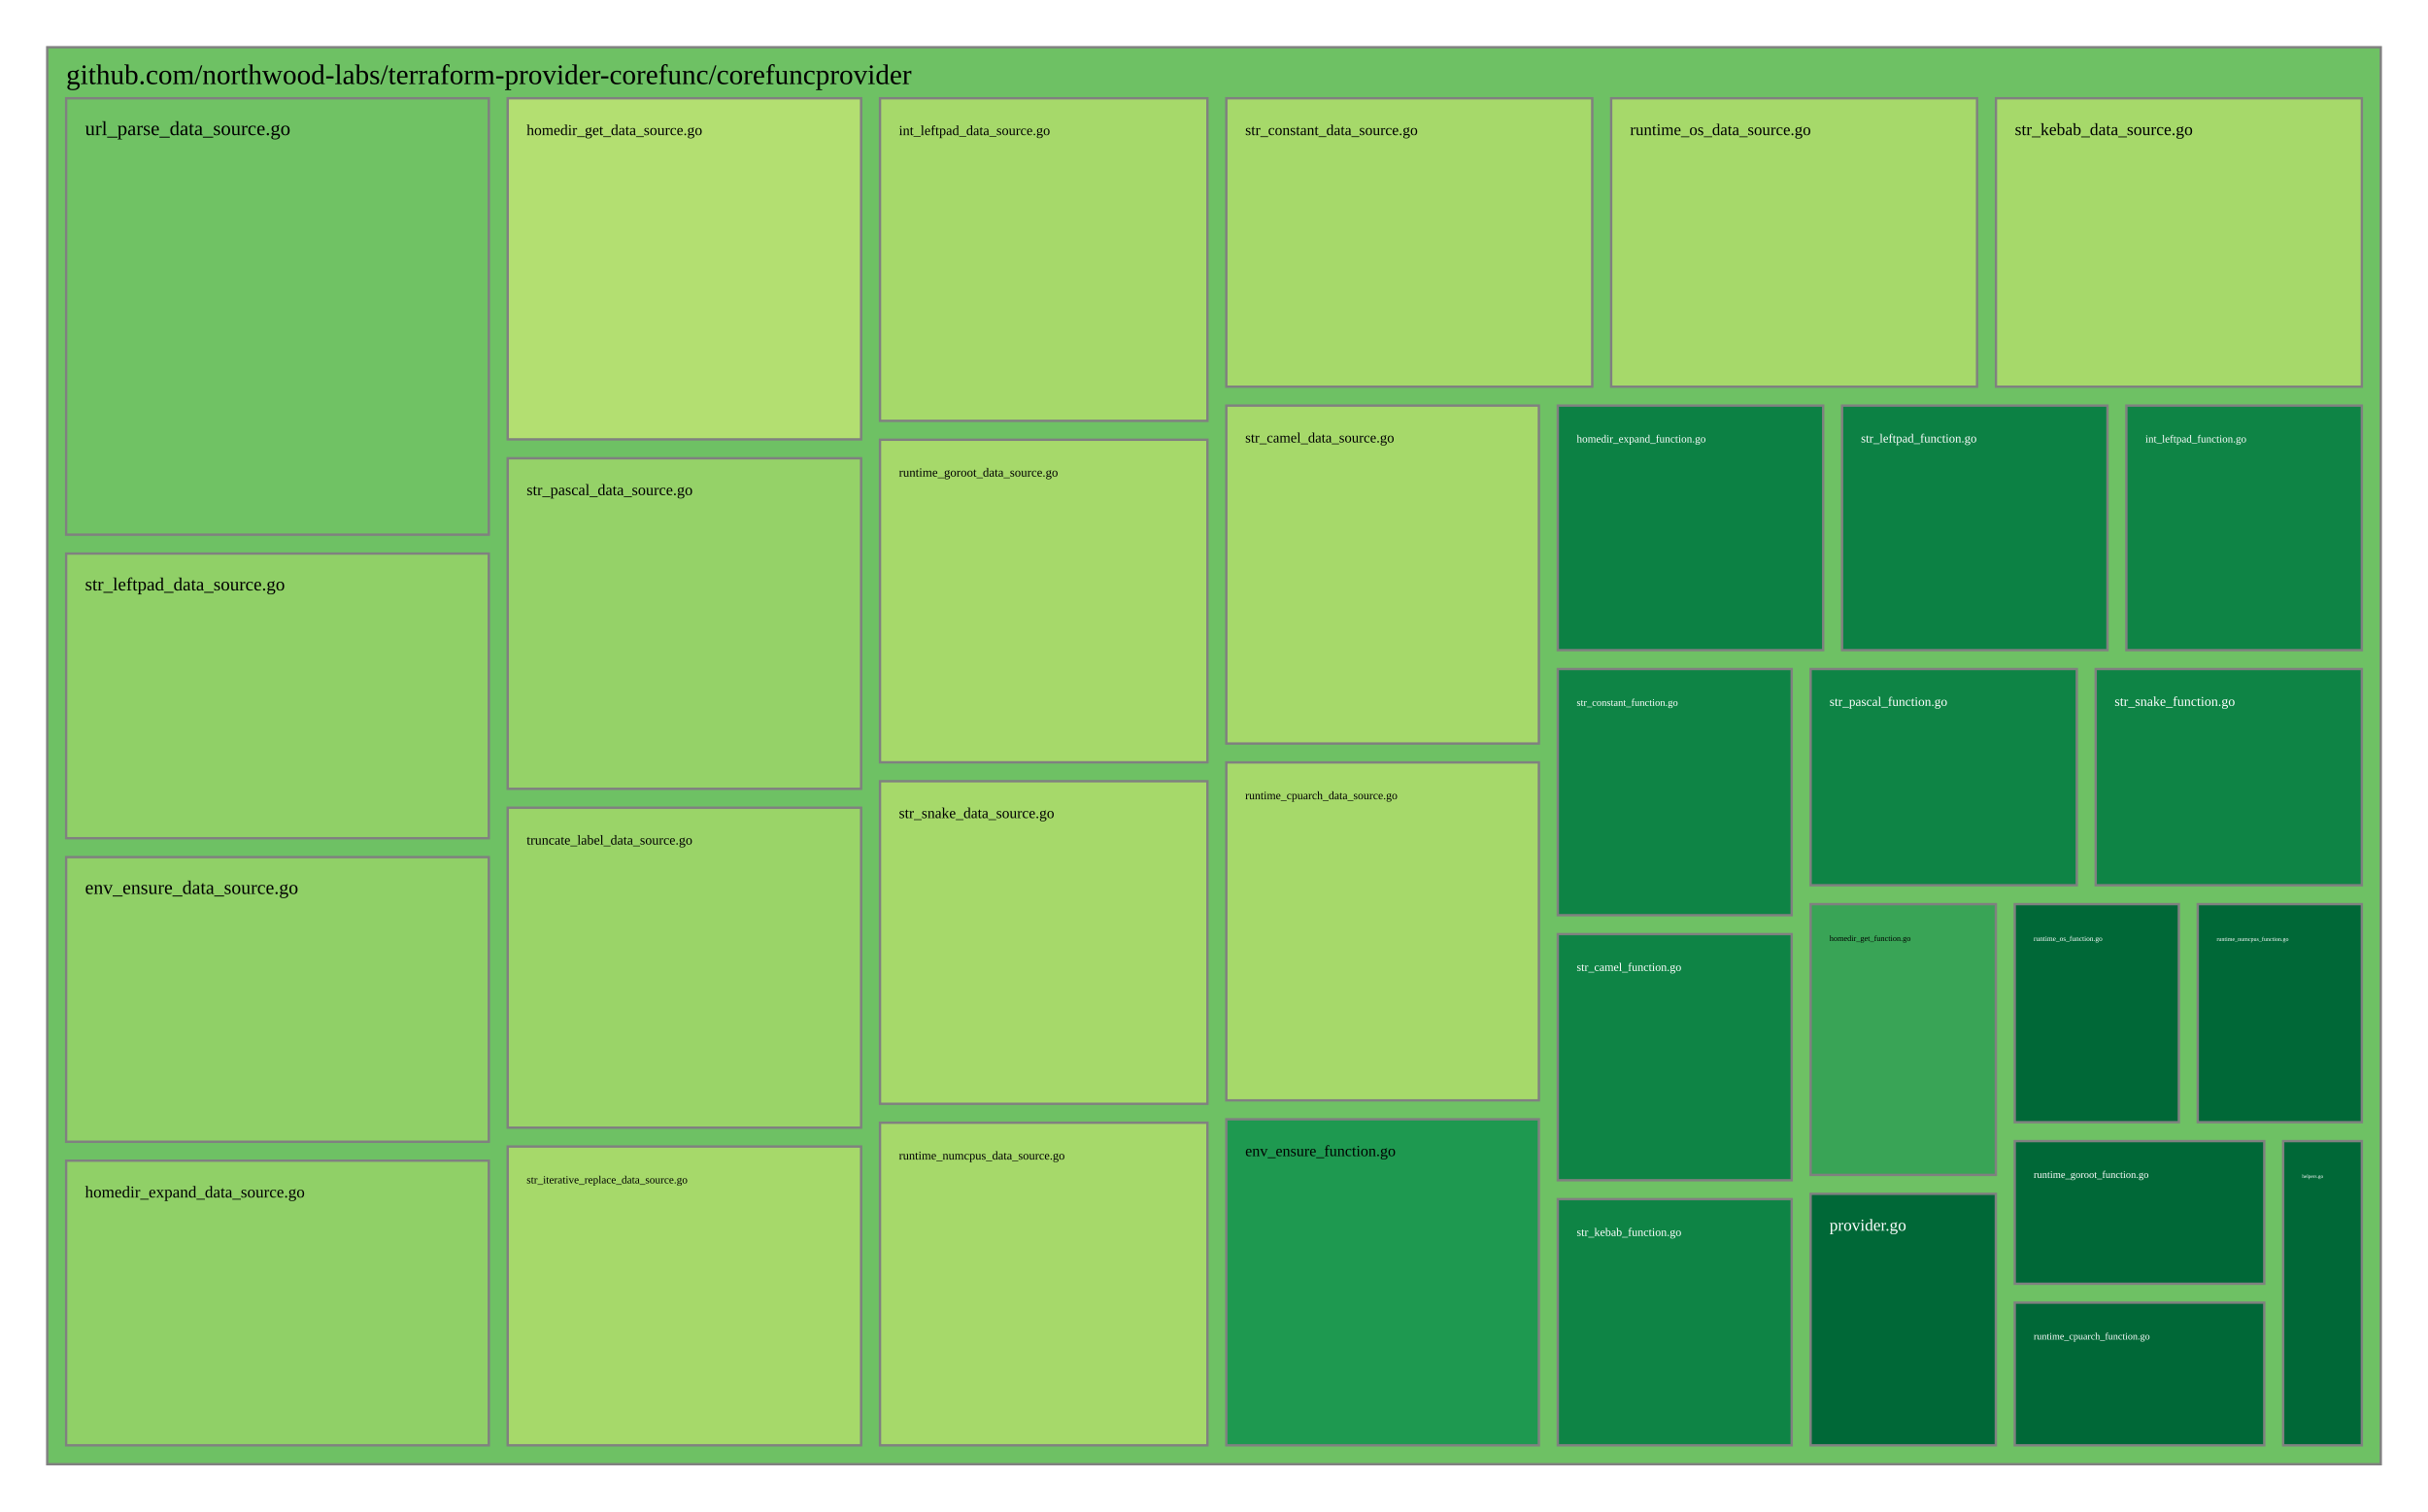
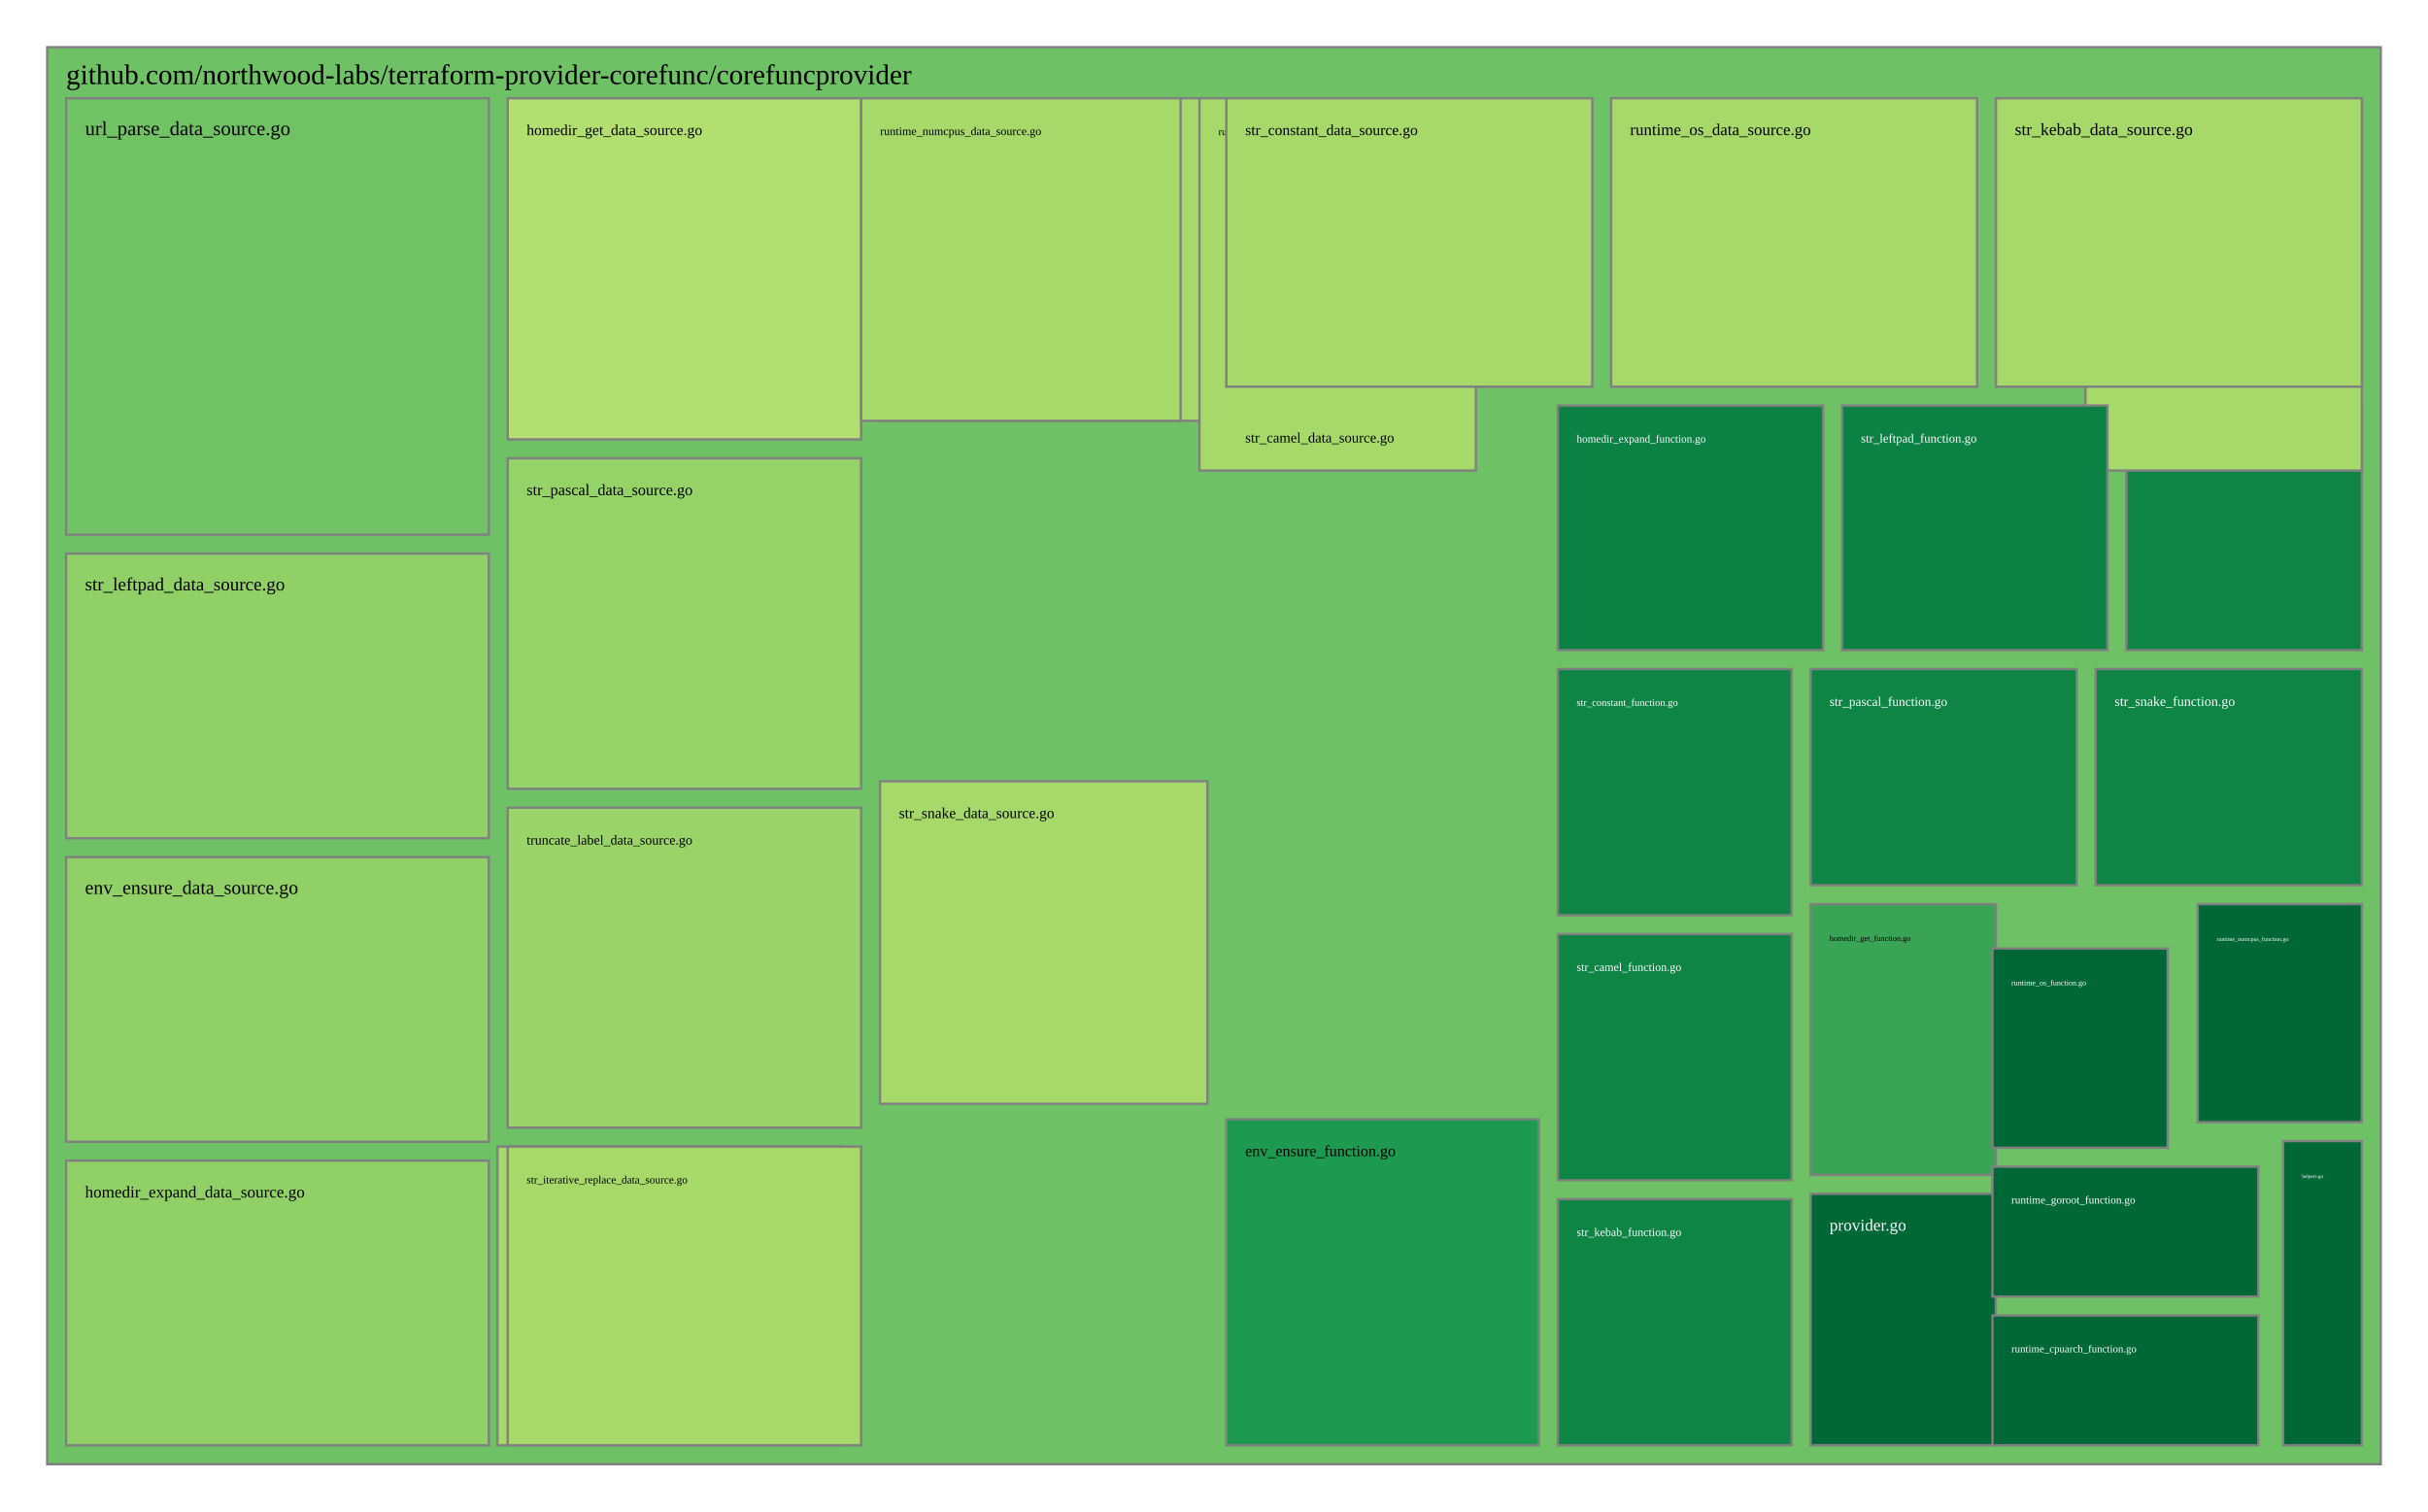
<svg xmlns="http://www.w3.org/2000/svg" viewBox="0 0 1028 640" style="background: white none repeat scroll 0% 0%;">
  <g>
    <rect x="20" y="20" width="988" height="600" style="fill: rgba(110, 193, 100, 65535);opacity:1;fill-opacity:1;stroke:rgba(128,128,128,65535);stroke-width:1px;stroke-opacity:1;" />
    <text data-notex="1" text-anchor="start" transform="translate(28,35.6) scale(1)" style="font-family: Open Sans, verdana, arial, sans-serif !important; font-size: 12px; fill: rgb(0, 0, 0, 65535); fill-opacity: 1; white-space: pre;" data-math="N">github.com/northwood-labs/terraform-provider-corefunc/corefuncprovider</text>
  </g>
  <g>
    <rect x="28" y="362.933" width="178.958" height="120.533" style="fill: rgba(144, 208, 103, 65535);opacity:1;fill-opacity:1;stroke:rgba(128,128,128,65535);stroke-width:1px;stroke-opacity:1;" />
    <text data-notex="1" text-anchor="start" transform="translate(36,378.5333) scale(0.67899)" style="font-family: Open Sans, verdana, arial, sans-serif !important; font-size: 12px; fill: rgb(0, 0, 0, 65535); fill-opacity: 1; white-space: pre;" data-math="N">env_ensure_data_source.go</text>
  </g>
  <g>
    <rect x="519.222" y="473.938" width="132.327" height="138.062" style="fill: rgba(30, 153, 80, 65535);opacity:1;fill-opacity:1;stroke:rgba(128,128,128,65535);stroke-width:1px;stroke-opacity:1;" />
    <text data-notex="1" text-anchor="start" transform="translate(527.2219,489.5378) scale(0.550789)" style="font-family: Open Sans, verdana, arial, sans-serif !important; font-size: 12px; fill: rgb(0, 0, 0, 65535); fill-opacity: 1; white-space: pre;" data-math="N">env_ensure_function.go</text>
  </g>
  <g>
    <rect x="966.674" y="483.18" width="33.326" height="128.82" style="fill: rgba(0, 104, 55, 65535);opacity:1;fill-opacity:1;stroke:rgba(128,128,128,65535);stroke-width:1px;stroke-opacity:1;" />
    <text data-notex="1" text-anchor="start" transform="translate(974.6744,498.7796) scale(0.180475)" style="font-family: Open Sans, verdana, arial, sans-serif !important; font-size: 12px; fill: rgb(255, 255, 255, 65535); fill-opacity: 1; white-space: pre;" data-math="N">helpers.go</text>
  </g>
  <g>
    <rect x="28" y="491.467" width="178.958" height="120.533" style="fill: rgba(144, 208, 103, 65535);opacity:1;fill-opacity:1;stroke:rgba(128,128,128,65535);stroke-width:1px;stroke-opacity:1;" />
    <text data-notex="1" text-anchor="start" transform="translate(36,507.0667) scale(0.585336)" style="font-family: Open Sans, verdana, arial, sans-serif !important; font-size: 12px; fill: rgb(0, 0, 0, 65535); fill-opacity: 1; white-space: pre;" data-math="N">homedir_expand_data_source.go</text>
  </g>
  <g>
    <rect x="659.549" y="171.74" width="112.374" height="103.558" style="fill: rgba(12, 129, 68, 65535);opacity:1;fill-opacity:1;stroke:rgba(128,128,128,65535);stroke-width:1px;stroke-opacity:1;" />
    <text data-notex="1" text-anchor="start" transform="translate(667.5485,187.34) scale(0.386114)" style="font-family: Open Sans, verdana, arial, sans-serif !important; font-size: 12px; fill: rgb(255, 255, 255, 65535); fill-opacity: 1; white-space: pre;" data-math="N">homedir_expand_function.go</text>
  </g>
  <g>
    <rect x="214.958" y="41.6" width="149.631" height="144.447" style="fill: rgba(179, 223, 113, 65535);opacity:1;fill-opacity:1;stroke:rgba(128,128,128,65535);stroke-width:1px;stroke-opacity:1;" />
    <text data-notex="1" text-anchor="start" transform="translate(222.9576,57.2) scale(0.53538)" style="font-family: Open Sans, verdana, arial, sans-serif !important; font-size: 12px; fill: rgb(0, 0, 0, 65535); fill-opacity: 1; white-space: pre;" data-math="N">homedir_get_data_source.go</text>
  </g>
  <g>
    <rect x="766.603" y="382.845" width="78.426" height="114.667" style="fill: rgba(57, 164, 86, 65535);opacity:1;fill-opacity:1;stroke:rgba(128,128,128,65535);stroke-width:1px;stroke-opacity:1;" />
    <text data-notex="1" text-anchor="start" transform="translate(774.6029,398.4446) scale(0.282727)" style="font-family: Open Sans, verdana, arial, sans-serif !important; font-size: 12px; fill: rgb(0, 0, 0, 65535); fill-opacity: 1; white-space: pre;" data-math="N">homedir_get_function.go</text>
  </g>
  <g>
    <rect x="372.589" y="41.6" width="138.633" height="136.6" style="fill: rgba(166, 217, 106, 65535);opacity:1;fill-opacity:1;stroke:rgba(128,128,128,65535);stroke-width:1px;stroke-opacity:1;" />
    <text data-notex="1" text-anchor="start" transform="translate(380.5885,57.2) scale(0.49132)" style="font-family: Open Sans, verdana, arial, sans-serif !important; font-size: 12px; fill: rgb(0, 0, 0, 65535); fill-opacity: 1; white-space: pre;" data-math="N">int_leftpad_data_source.go</text>
  </g>
  <g>
    <rect x="900.297" y="171.74" width="99.703" height="103.558" style="fill: rgba(14, 132, 69, 65535);opacity:1;fill-opacity:1;stroke:rgba(128,128,128,65535);stroke-width:1px;stroke-opacity:1;" />
    <text data-notex="1" text-anchor="start" transform="translate(908.2968,187.34) scale(0.37909)" style="font-family: Open Sans, verdana, arial, sans-serif !important; font-size: 12px; fill: rgb(255, 255, 255, 65535); fill-opacity: 1; white-space: pre;" data-math="N">int_leftpad_function.go</text>
  </g>
  <g>
    <rect x="766.603" y="505.511" width="78.426" height="106.489" style="fill: rgba(0, 104, 55, 65535);opacity:1;fill-opacity:1;stroke:rgba(128,128,128,65535);stroke-width:1px;stroke-opacity:1;" />
    <text data-notex="1" text-anchor="start" transform="translate(774.6029,521.1112) scale(0.591156)" style="font-family: Open Sans, verdana, arial, sans-serif !important; font-size: 12px; fill: rgb(255, 255, 255, 65535); fill-opacity: 1; white-space: pre;" data-math="N">provider.go</text>
  </g>
  <g>
-     <rect x="519.222" y="322.839" width="132.327" height="143.099" style="fill: rgba(166, 217, 106, 65535);opacity:1;fill-opacity:1;stroke:rgba(128,128,128,65535);stroke-width:1px;stroke-opacity:1;" />
-     <text data-notex="1" text-anchor="start" transform="translate(527.2219,338.4389) scale(0.403912)" style="font-family: Open Sans, verdana, arial, sans-serif !important; font-size: 12px; fill: rgb(0, 0, 0, 65535); fill-opacity: 1; white-space: pre;" data-math="N">runtime_cpuarch_data_source.go</text>
+     <rect x="210.631" y="485.488" width="145.983" height="126.512" style="fill: rgba(166, 217, 106, 65535);opacity:1;fill-opacity:1;stroke:rgba(128,128,128,65535);stroke-width:1px;stroke-opacity:1;" />
+     <text data-notex="1" text-anchor="start" transform="translate(218.6309,501.0884) scale(0.45133)" style="font-family: Open Sans, verdana, arial, sans-serif !important; font-size: 12px; fill: rgb(0, 0, 0, 65535); fill-opacity: 1; white-space: pre;" data-math="N">runtime_cpuarch_data_source.go</text>
  </g>
  <g>
-     <rect x="853.029" y="551.59" width="105.645" height="60.41" style="fill: rgba(0, 104, 55, 65535);opacity:1;fill-opacity:1;stroke:rgba(128,128,128,65535);stroke-width:1px;stroke-opacity:1;" />
-     <text data-notex="1" text-anchor="start" transform="translate(861.029,567.1898) scale(0.345854)" style="font-family: Open Sans, verdana, arial, sans-serif !important; font-size: 12px; fill: rgb(255, 255, 255, 65535); fill-opacity: 1; white-space: pre;" data-math="N">runtime_cpuarch_function.go</text>
+     <rect x="843.591" y="557.009" width="112.567" height="54.991" style="fill: rgba(0, 104, 55, 65535);opacity:1;fill-opacity:1;stroke:rgba(128,128,128,65535);stroke-width:1px;stroke-opacity:1;" />
+     <text data-notex="1" text-anchor="start" transform="translate(851.5908,572.6093) scale(0.372557)" style="font-family: Open Sans, verdana, arial, sans-serif !important; font-size: 12px; fill: rgb(255, 255, 255, 65535); fill-opacity: 1; white-space: pre;" data-math="N">runtime_cpuarch_function.go</text>
  </g>
  <g>
-     <rect x="372.589" y="186.2" width="138.633" height="136.6" style="fill: rgba(166, 217, 106, 65535);opacity:1;fill-opacity:1;stroke:rgba(128,128,128,65535);stroke-width:1px;stroke-opacity:1;" />
-     <text data-notex="1" text-anchor="start" transform="translate(380.5885,201.8) scale(0.440494)" style="font-family: Open Sans, verdana, arial, sans-serif !important; font-size: 12px; fill: rgb(0, 0, 0, 65535); fill-opacity: 1; white-space: pre;" data-math="N">runtime_goroot_data_source.go</text>
+     <rect x="507.854" y="41.6" width="117.037" height="157.652" style="fill: rgba(166, 217, 106, 65535);opacity:1;fill-opacity:1;stroke:rgba(128,128,128,65535);stroke-width:1px;stroke-opacity:1;" />
+     <text data-notex="1" text-anchor="start" transform="translate(515.8538,57.2) scale(0.362919)" style="font-family: Open Sans, verdana, arial, sans-serif !important; font-size: 12px; fill: rgb(0, 0, 0, 65535); fill-opacity: 1; white-space: pre;" data-math="N">runtime_goroot_data_source.go</text>
  </g>
  <g>
-     <rect x="853.029" y="483.18" width="105.645" height="60.41" style="fill: rgba(0, 104, 55, 65535);opacity:1;fill-opacity:1;stroke:rgba(128,128,128,65535);stroke-width:1px;stroke-opacity:1;" />
-     <text data-notex="1" text-anchor="start" transform="translate(861.029,498.7796) scale(0.359156)" style="font-family: Open Sans, verdana, arial, sans-serif !important; font-size: 12px; fill: rgb(255, 255, 255, 65535); fill-opacity: 1; white-space: pre;" data-math="N">runtime_goroot_function.go</text>
+     <rect x="843.591" y="494.019" width="112.567" height="54.991" style="fill: rgba(0, 104, 55, 65535);opacity:1;fill-opacity:1;stroke:rgba(128,128,128,65535);stroke-width:1px;stroke-opacity:1;" />
+     <text data-notex="1" text-anchor="start" transform="translate(851.5908,509.6186) scale(0.386886)" style="font-family: Open Sans, verdana, arial, sans-serif !important; font-size: 12px; fill: rgb(255, 255, 255, 65535); fill-opacity: 1; white-space: pre;" data-math="N">runtime_goroot_function.go</text>
  </g>
  <g>
-     <rect x="372.589" y="475.4" width="138.633" height="136.6" style="fill: rgba(166, 217, 106, 65535);opacity:1;fill-opacity:1;stroke:rgba(128,128,128,65535);stroke-width:1px;stroke-opacity:1;" />
-     <text data-notex="1" text-anchor="start" transform="translate(380.5885,491) scale(0.42581)" style="font-family: Open Sans, verdana, arial, sans-serif !important; font-size: 12px; fill: rgb(0, 0, 0, 65535); fill-opacity: 1; white-space: pre;" data-math="N">runtime_numcpus_data_source.go</text>
+     <rect x="364.614" y="41.6" width="135.24" height="136.6" style="fill: rgba(166, 217, 106, 65535);opacity:1;fill-opacity:1;stroke:rgba(128,128,128,65535);stroke-width:1px;stroke-opacity:1;" />
+     <text data-notex="1" text-anchor="start" transform="translate(372.6139,57.2) scale(0.414028)" style="font-family: Open Sans, verdana, arial, sans-serif !important; font-size: 12px; fill: rgb(0, 0, 0, 65535); fill-opacity: 1; white-space: pre;" data-math="N">runtime_numcpus_data_source.go</text>
  </g>
  <g>
    <rect x="930.515" y="382.845" width="69.485" height="92.335" style="fill: rgba(0, 104, 55, 65535);opacity:1;fill-opacity:1;stroke:rgba(128,128,128,65535);stroke-width:1px;stroke-opacity:1;" />
    <text data-notex="1" text-anchor="start" transform="translate(938.5145,398.4446) scale(0.206348)" style="font-family: Open Sans, verdana, arial, sans-serif !important; font-size: 12px; fill: rgb(255, 255, 255, 65535); fill-opacity: 1; white-space: pre;" data-math="N">runtime_numcpus_function.go</text>
  </g>
  <g>
    <rect x="682.148" y="41.6" width="154.926" height="122.14" style="fill: rgba(166, 217, 106, 65535);opacity:1;fill-opacity:1;stroke:rgba(128,128,128,65535);stroke-width:1px;stroke-opacity:1;" />
    <text data-notex="1" text-anchor="start" transform="translate(690.148,57.2) scale(0.578858)" style="font-family: Open Sans, verdana, arial, sans-serif !important; font-size: 12px; fill: rgb(0, 0, 0, 65535); fill-opacity: 1; white-space: pre;" data-math="N">runtime_os_data_source.go</text>
  </g>
  <g>
-     <rect x="853.029" y="382.845" width="69.485" height="92.335" style="fill: rgba(0, 104, 55, 65535);opacity:1;fill-opacity:1;stroke:rgba(128,128,128,65535);stroke-width:1px;stroke-opacity:1;" />
-     <text data-notex="1" text-anchor="start" transform="translate(861.029,398.4446) scale(0.253246)" style="font-family: Open Sans, verdana, arial, sans-serif !important; font-size: 12px; fill: rgb(255, 255, 255, 65535); fill-opacity: 1; white-space: pre;" data-math="N">runtime_os_function.go</text>
+     <rect x="843.591" y="401.632" width="74.205" height="84.386" style="fill: rgba(0, 104, 55, 65535);opacity:1;fill-opacity:1;stroke:rgba(128,128,128,65535);stroke-width:1px;stroke-opacity:1;" />
+     <text data-notex="1" text-anchor="start" transform="translate(851.5908,417.2323) scale(0.27559)" style="font-family: Open Sans, verdana, arial, sans-serif !important; font-size: 12px; fill: rgb(255, 255, 255, 65535); fill-opacity: 1; white-space: pre;" data-math="N">runtime_os_function.go</text>
  </g>
  <g>
-     <rect x="519.222" y="171.74" width="132.327" height="143.099" style="fill: rgba(166, 217, 106, 65535);opacity:1;fill-opacity:1;stroke:rgba(128,128,128,65535);stroke-width:1px;stroke-opacity:1;" />
+     <rect x="882.963" y="41.6" width="117.037" height="157.652" style="fill: rgba(166, 217, 106, 65535);opacity:1;fill-opacity:1;stroke:rgba(128,128,128,65535);stroke-width:1px;stroke-opacity:1;" />
    <text data-notex="1" text-anchor="start" transform="translate(527.2219,187.34) scale(0.50489)" style="font-family: Open Sans, verdana, arial, sans-serif !important; font-size: 12px; fill: rgb(0, 0, 0, 65535); fill-opacity: 1; white-space: pre;" data-math="N">str_camel_data_source.go</text>
  </g>
  <g>
    <rect x="659.549" y="395.532" width="99.054" height="104.234" style="fill: rgba(14, 132, 69, 65535);opacity:1;fill-opacity:1;stroke:rgba(128,128,128,65535);stroke-width:1px;stroke-opacity:1;" />
    <text data-notex="1" text-anchor="start" transform="translate(667.5485,411.1319) scale(0.411976)" style="font-family: Open Sans, verdana, arial, sans-serif !important; font-size: 12px; fill: rgb(255, 255, 255, 65535); fill-opacity: 1; white-space: pre;" data-math="N">str_camel_function.go</text>
  </g>
  <g>
    <rect x="519.222" y="41.6" width="154.926" height="122.14" style="fill: rgba(166, 217, 106, 65535);opacity:1;fill-opacity:1;stroke:rgba(128,128,128,65535);stroke-width:1px;stroke-opacity:1;" />
    <text data-notex="1" text-anchor="start" transform="translate(527.2219,57.2) scale(0.53598)" style="font-family: Open Sans, verdana, arial, sans-serif !important; font-size: 12px; fill: rgb(0, 0, 0, 65535); fill-opacity: 1; white-space: pre;" data-math="N">str_constant_data_source.go</text>
  </g>
  <g>
    <rect x="659.549" y="283.298" width="99.054" height="104.234" style="fill: rgba(14, 132, 69, 65535);opacity:1;fill-opacity:1;stroke:rgba(128,128,128,65535);stroke-width:1px;stroke-opacity:1;" />
    <text data-notex="1" text-anchor="start" transform="translate(667.5485,298.8979) scale(0.360479)" style="font-family: Open Sans, verdana, arial, sans-serif !important; font-size: 12px; fill: rgb(255, 255, 255, 65535); fill-opacity: 1; white-space: pre;" data-math="N">str_constant_function.go</text>
  </g>
  <g>
    <rect x="214.958" y="485.488" width="149.631" height="126.512" style="fill: rgba(166, 217, 106, 65535);opacity:1;fill-opacity:1;stroke:rgba(128,128,128,65535);stroke-width:1px;stroke-opacity:1;" />
    <text data-notex="1" text-anchor="start" transform="translate(222.9576,501.0884) scale(0.386664)" style="font-family: Open Sans, verdana, arial, sans-serif !important; font-size: 12px; fill: rgb(0, 0, 0, 65535); fill-opacity: 1; white-space: pre;" data-math="N">str_iterative_replace_data_source.go</text>
  </g>
  <g>
    <rect x="845.074" y="41.6" width="154.926" height="122.14" style="fill: rgba(166, 217, 106, 65535);opacity:1;fill-opacity:1;stroke:rgba(128,128,128,65535);stroke-width:1px;stroke-opacity:1;" />
    <text data-notex="1" text-anchor="start" transform="translate(853.074,57.2) scale(0.602978)" style="font-family: Open Sans, verdana, arial, sans-serif !important; font-size: 12px; fill: rgb(0, 0, 0, 65535); fill-opacity: 1; white-space: pre;" data-math="N">str_kebab_data_source.go</text>
  </g>
  <g>
    <rect x="659.549" y="507.766" width="99.054" height="104.234" style="fill: rgba(14, 132, 69, 65535);opacity:1;fill-opacity:1;stroke:rgba(128,128,128,65535);stroke-width:1px;stroke-opacity:1;" />
    <text data-notex="1" text-anchor="start" transform="translate(667.5485,523.366) scale(0.411976)" style="font-family: Open Sans, verdana, arial, sans-serif !important; font-size: 12px; fill: rgb(255, 255, 255, 65535); fill-opacity: 1; white-space: pre;" data-math="N">str_kebab_function.go</text>
  </g>
  <g>
    <rect x="28" y="234.4" width="178.958" height="120.533" style="fill: rgba(144, 208, 103, 65535);opacity:1;fill-opacity:1;stroke:rgba(128,128,128,65535);stroke-width:1px;stroke-opacity:1;" />
    <text data-notex="1" text-anchor="start" transform="translate(36,250) scale(0.652875)" style="font-family: Open Sans, verdana, arial, sans-serif !important; font-size: 12px; fill: rgb(0, 0, 0, 65535); fill-opacity: 1; white-space: pre;" data-math="N">str_leftpad_data_source.go</text>
  </g>
  <g>
    <rect x="779.923" y="171.74" width="112.374" height="103.558" style="fill: rgba(12, 129, 68, 65535);opacity:1;fill-opacity:1;stroke:rgba(128,128,128,65535);stroke-width:1px;stroke-opacity:1;" />
    <text data-notex="1" text-anchor="start" transform="translate(787.9227,187.34) scale(0.436477)" style="font-family: Open Sans, verdana, arial, sans-serif !important; font-size: 12px; fill: rgb(255, 255, 255, 65535); fill-opacity: 1; white-space: pre;" data-math="N">str_leftpad_function.go</text>
  </g>
  <g>
    <rect x="214.958" y="194.047" width="149.631" height="139.963" style="fill: rgba(149, 210, 104, 65535);opacity:1;fill-opacity:1;stroke:rgba(128,128,128,65535);stroke-width:1px;stroke-opacity:1;" />
    <text data-notex="1" text-anchor="start" transform="translate(222.9576,209.6465) scale(0.556796)" style="font-family: Open Sans, verdana, arial, sans-serif !important; font-size: 12px; fill: rgb(0, 0, 0, 65535); fill-opacity: 1; white-space: pre;" data-math="N">str_pascal_data_source.go</text>
  </g>
  <g>
    <rect x="766.603" y="283.298" width="112.699" height="91.547" style="fill: rgba(14, 132, 69, 65535);opacity:1;fill-opacity:1;stroke:rgba(128,128,128,65535);stroke-width:1px;stroke-opacity:1;" />
    <text data-notex="1" text-anchor="start" transform="translate(774.6029,298.8979) scale(0.457853)" style="font-family: Open Sans, verdana, arial, sans-serif !important; font-size: 12px; fill: rgb(255, 255, 255, 65535); fill-opacity: 1; white-space: pre;" data-math="N">str_pascal_function.go</text>
  </g>
  <g>
    <rect x="372.589" y="330.8" width="138.633" height="136.6" style="fill: rgba(166, 217, 106, 65535);opacity:1;fill-opacity:1;stroke:rgba(128,128,128,65535);stroke-width:1px;stroke-opacity:1;" />
    <text data-notex="1" text-anchor="start" transform="translate(380.5885,346.4) scale(0.532263)" style="font-family: Open Sans, verdana, arial, sans-serif !important; font-size: 12px; fill: rgb(0, 0, 0, 65535); fill-opacity: 1; white-space: pre;" data-math="N">str_snake_data_source.go</text>
  </g>
  <g>
    <rect x="887.301" y="283.298" width="112.699" height="91.547" style="fill: rgba(14, 132, 69, 65535);opacity:1;fill-opacity:1;stroke:rgba(128,128,128,65535);stroke-width:1px;stroke-opacity:1;" />
    <text data-notex="1" text-anchor="start" transform="translate(895.3015,298.8979) scale(0.479655)" style="font-family: Open Sans, verdana, arial, sans-serif !important; font-size: 12px; fill: rgb(255, 255, 255, 65535); fill-opacity: 1; white-space: pre;" data-math="N">str_snake_function.go</text>
  </g>
  <g>
    <rect x="214.958" y="342.009" width="149.631" height="135.479" style="fill: rgba(154, 212, 104, 65535);opacity:1;fill-opacity:1;stroke:rgba(128,128,128,65535);stroke-width:1px;stroke-opacity:1;" />
    <text data-notex="1" text-anchor="start" transform="translate(222.9576,357.6093) scale(0.479996)" style="font-family: Open Sans, verdana, arial, sans-serif !important; font-size: 12px; fill: rgb(0, 0, 0, 65535); fill-opacity: 1; white-space: pre;" data-math="N">truncate_label_data_source.go</text>
  </g>
  <g>
    <rect x="28" y="41.6" width="178.958" height="184.8" style="fill: rgba(112, 194, 100, 65535);opacity:1;fill-opacity:1;stroke:rgba(128,128,128,65535);stroke-width:1px;stroke-opacity:1;" />
    <text data-notex="1" text-anchor="start" transform="translate(36,57.2) scale(0.707281)" style="font-family: Open Sans, verdana, arial, sans-serif !important; font-size: 12px; fill: rgb(0, 0, 0, 65535); fill-opacity: 1; white-space: pre;" data-math="N">url_parse_data_source.go</text>
  </g>
</svg>
